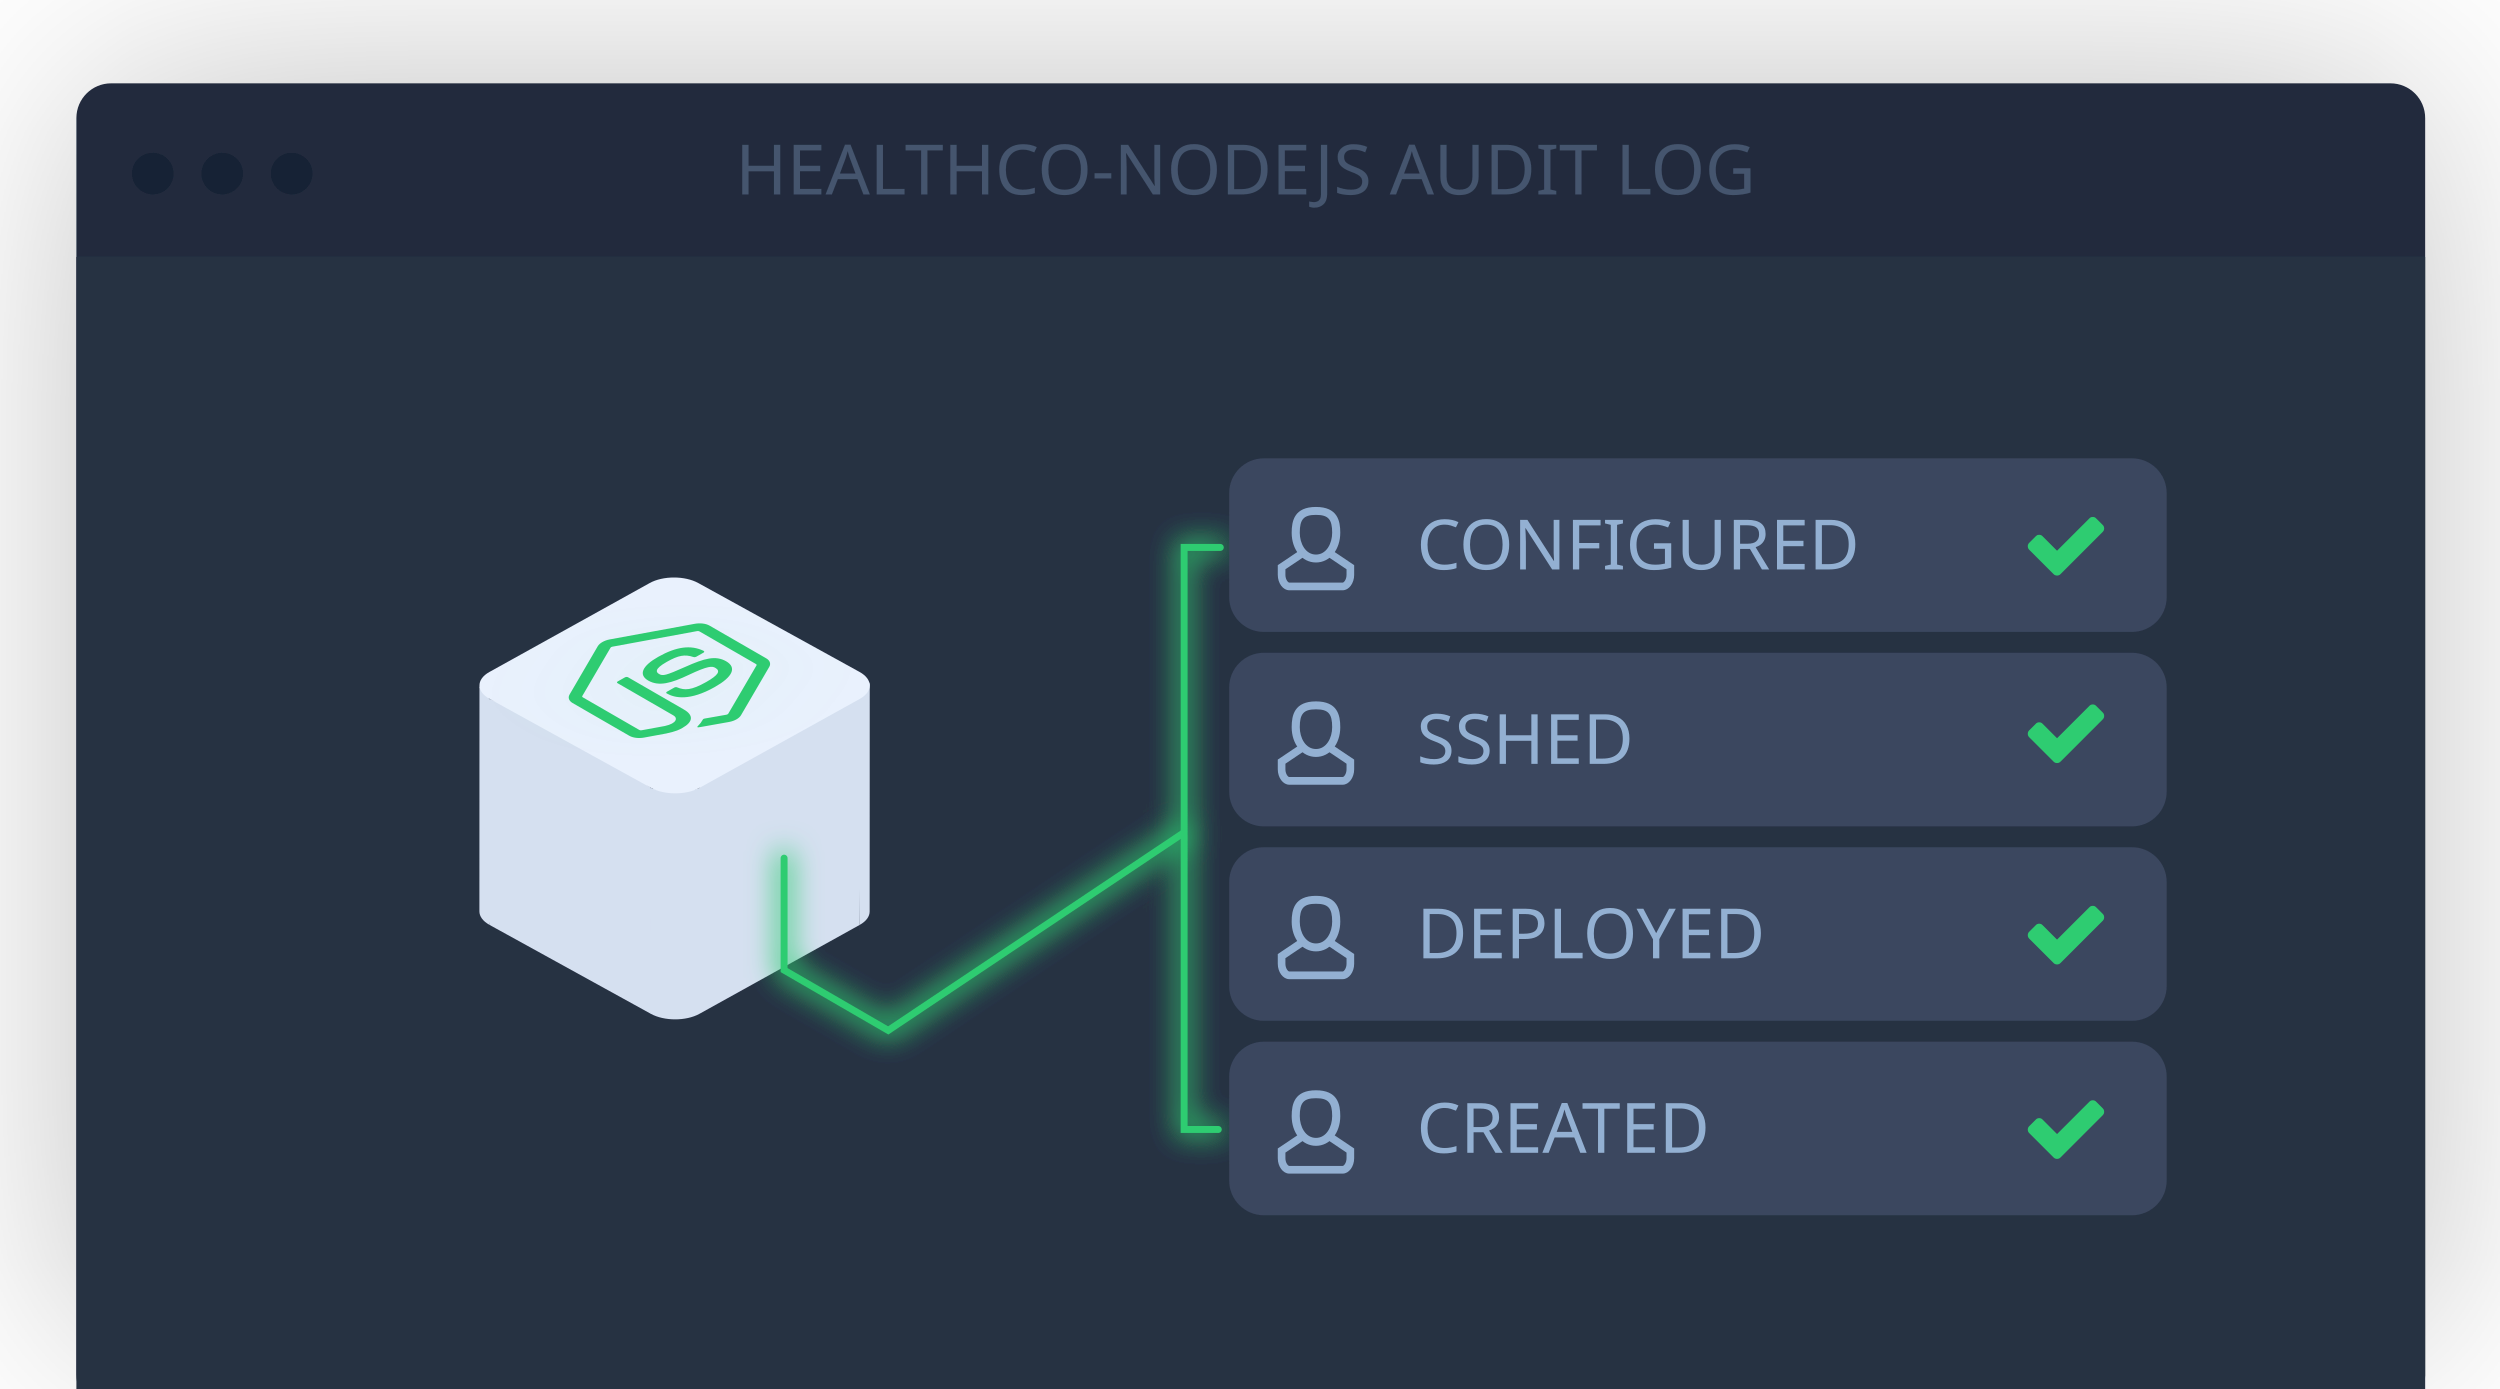
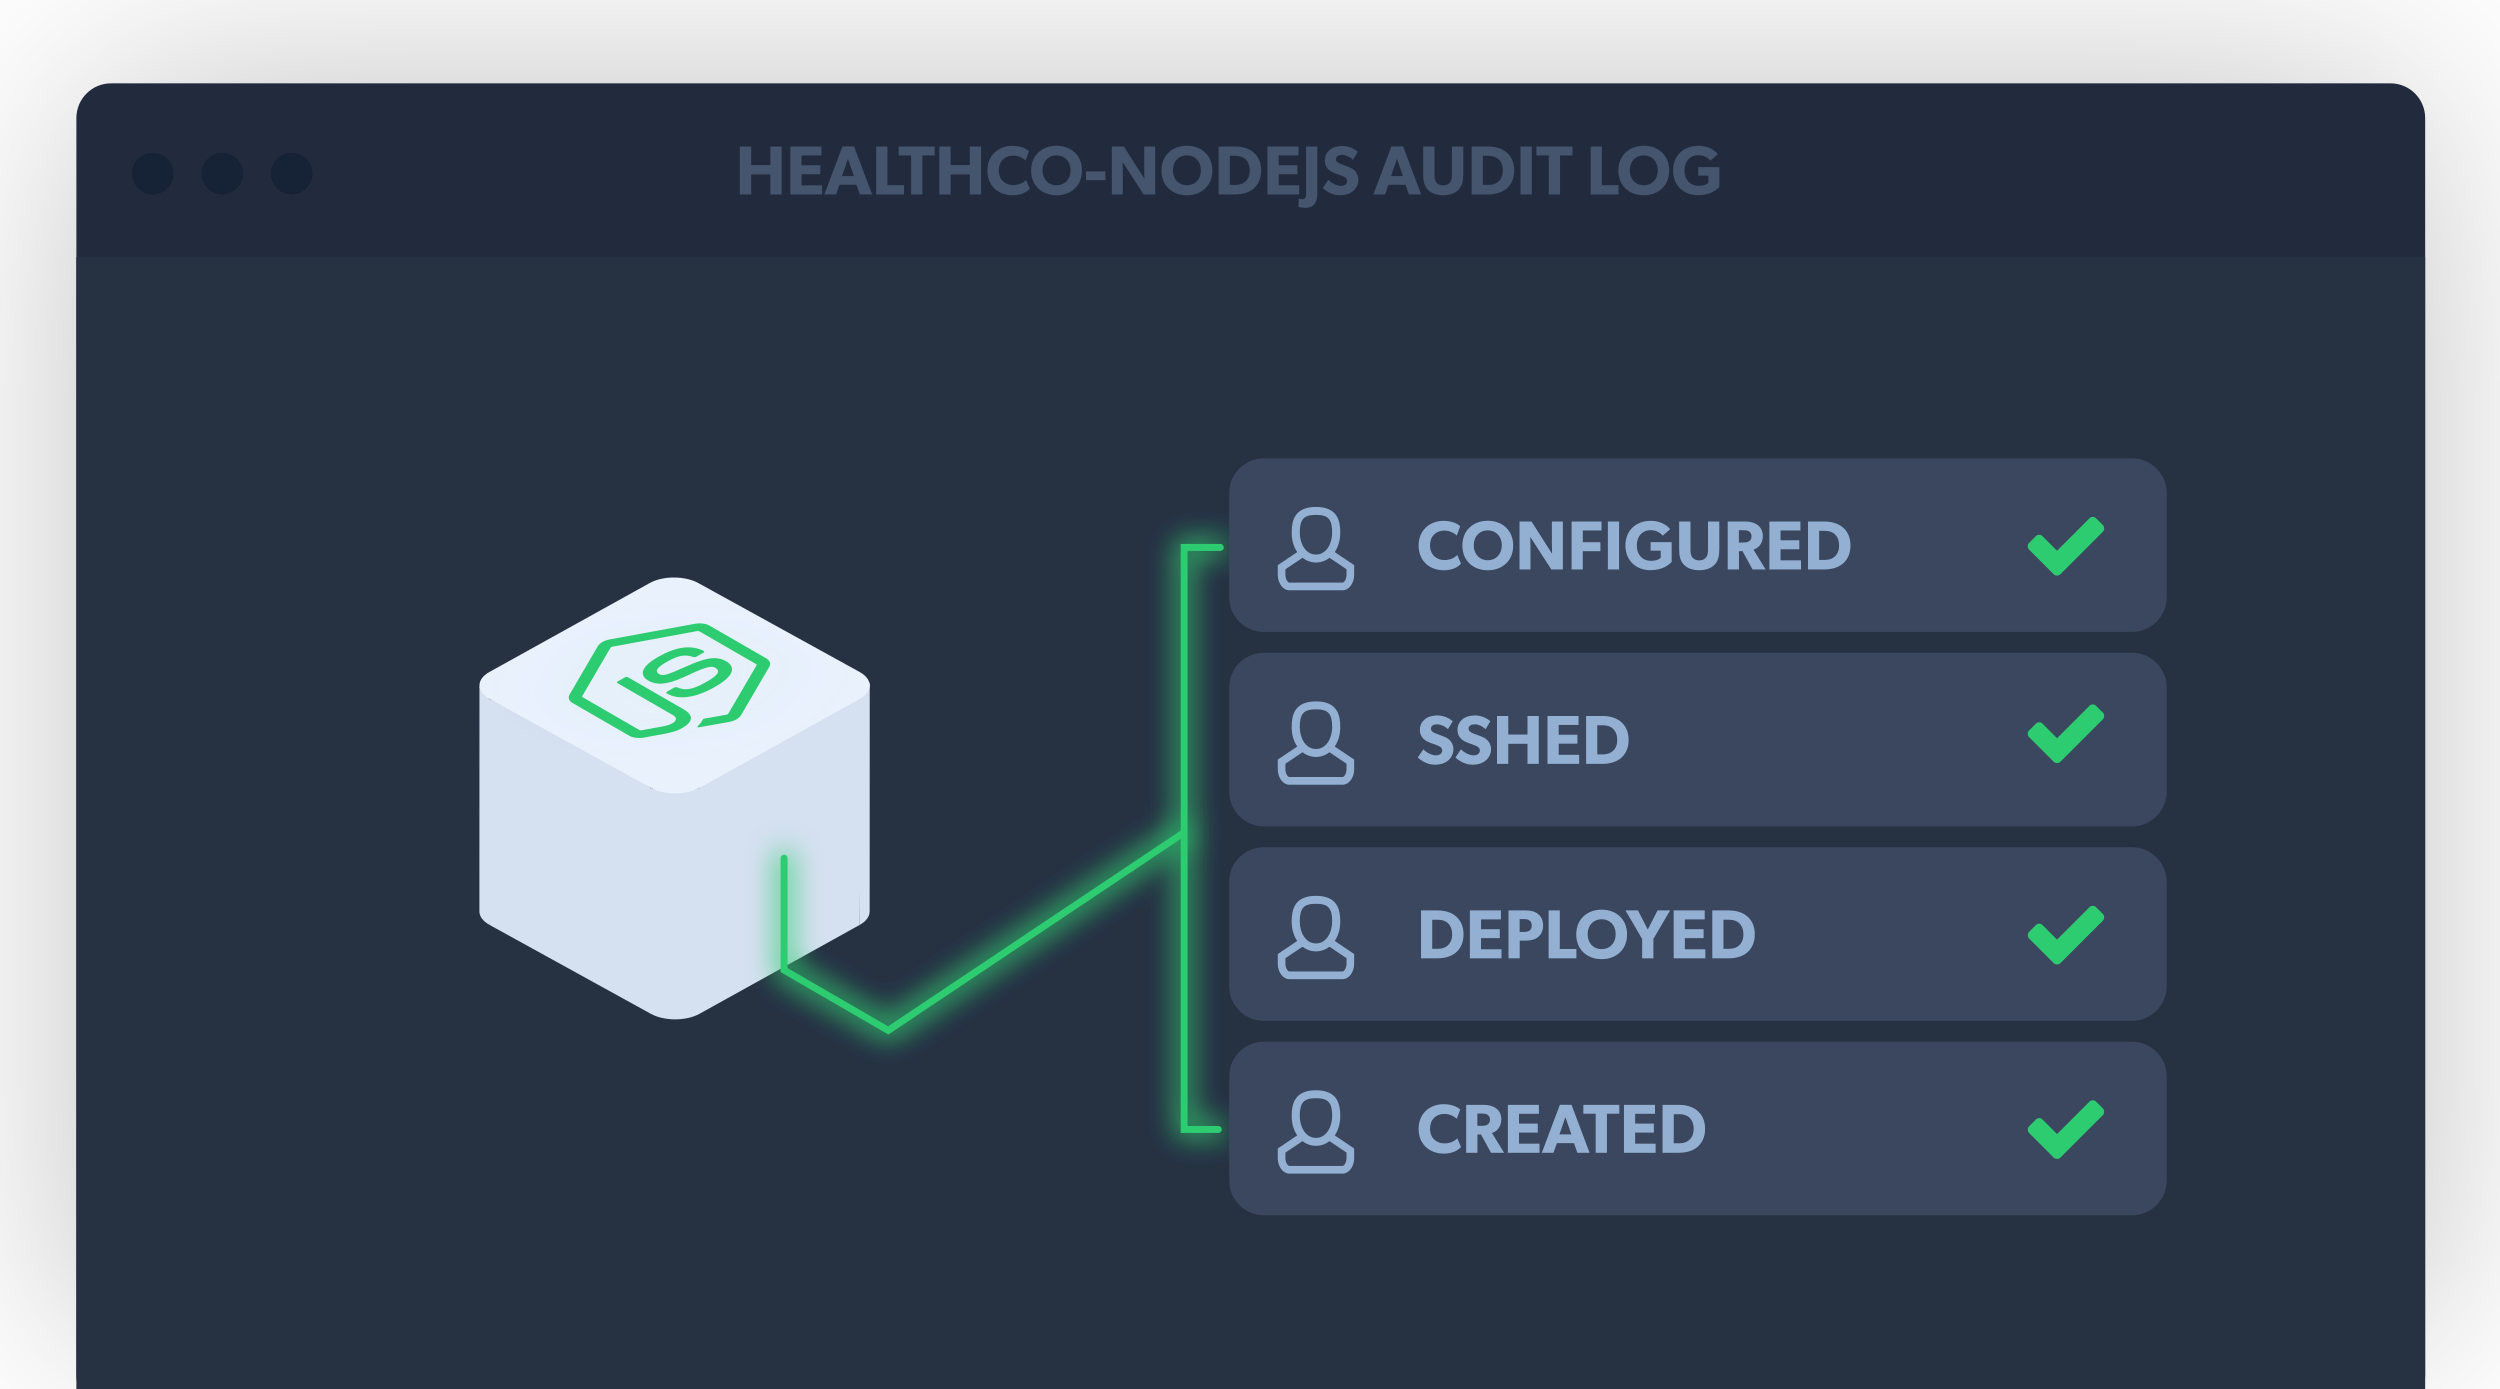
<svg xmlns="http://www.w3.org/2000/svg" xmlns:xlink="http://www.w3.org/1999/xlink" width="360" height="200" viewBox="0 0 360 200">
  <defs>
    <filter id="audit-reports-a" width="135.4%" height="159.7%" x="-17.7%" y="-29.9%" filterUnits="objectBoundingBox">
      <feOffset in="SourceAlpha" result="shadowOffsetOuter1" />
      <feGaussianBlur in="shadowOffsetOuter1" result="shadowBlurOuter1" stdDeviation="20" />
      <feColorMatrix in="shadowBlurOuter1" result="shadowMatrixOuter1" values="0 0 0 0 0 0 0 0 0 0 0 0 0 0 0 0 0 0 0.271 0" />
      <feMerge>
        <feMergeNode in="shadowMatrixOuter1" />
        <feMergeNode in="SourceGraphic" />
      </feMerge>
    </filter>
    <path id="audit-reports-c" d="M14.546,25.433 L11.853,22.232 C11.452,21.768 11.648,21.802 11.781,21.834 C12.317,21.961 12.426,21.982 12.997,21.99 C13.057,21.992 13.136,22.051 13.199,22.125 L15.267,24.588 C15.343,24.675 15.447,24.737 15.517,24.735 L23.581,24.779 C23.656,24.78 23.704,24.72 23.704,24.631 L23.704,15.208 C23.704,15.116 23.656,15.002 23.579,14.909 L15.519,5.447 C15.444,5.359 15.345,5.301 15.27,5.301 L7.212,5.258 C7.133,5.257 7.085,5.317 7.085,5.406 L7.085,14.829 C7.085,14.919 7.133,15.033 7.211,15.122 L9.421,17.717 C10.619,19.031 11.353,18.749 11.353,18.031 L11.353,8.727 C11.353,8.595 11.458,8.554 11.588,8.631 L12.611,9.234 C12.738,9.309 12.844,9.475 12.844,9.606 L12.844,18.91 C12.844,20.529 11.973,20.945 10.456,20.051 C9.99,19.776 9.623,19.559 8.599,18.443 L6.484,15.964 C5.962,15.35 5.639,14.588 5.639,13.975 L5.639,4.553 C5.639,3.94 5.962,3.561 6.484,3.564 L14.549,3.602 C15.059,3.611 15.737,4.01 16.243,4.601 L24.307,14.075 C24.829,14.689 25.154,15.451 25.154,16.063 L25.154,25.486 C25.154,26.098 24.829,26.475 24.307,26.475 L16.243,26.433 C15.985,26.432 15.693,26.337 15.394,26.161 C15.098,25.987 14.804,25.736 14.546,25.433 Z M13.614,15.605 C13.614,15.474 13.717,15.43 13.846,15.507 L14.889,16.122 C15.005,16.19 15.103,16.332 15.12,16.458 C15.277,17.625 15.746,18.444 17.881,19.704 C19.579,20.705 20.302,20.742 20.302,19.83 C20.302,19.304 20.098,18.794 17.458,16.974 C15.252,15.452 13.886,14.153 13.886,12.366 C13.886,10.719 15.258,10.545 17.557,11.901 C20.141,13.425 21.418,15.086 21.581,17.131 C21.587,17.201 21.563,17.251 21.519,17.275 C21.474,17.297 21.413,17.289 21.348,17.25 L20.301,16.633 C20.192,16.569 20.097,16.435 20.075,16.315 C19.823,15.036 19.213,14.314 17.556,13.337 C15.701,12.243 15.486,12.77 15.486,13.26 C15.486,13.855 15.741,14.178 18.244,15.99 C20.722,17.783 21.9,18.947 21.9,20.71 C21.9,22.489 20.436,22.645 17.881,21.138 C14.353,19.057 13.614,16.98 13.614,15.605 Z" />
    <filter id="audit-reports-b" width="284.5%" height="257.1%" x="-92.2%" y="-78.6%" filterUnits="objectBoundingBox">
      <feOffset in="SourceAlpha" result="shadowOffsetOuter1" />
      <feGaussianBlur in="shadowOffsetOuter1" result="shadowBlurOuter1" stdDeviation="6" />
      <feColorMatrix in="shadowBlurOuter1" values="0 0 0 0 0.18 0 0 0 0 0.8 0 0 0 0 0.443 0 0 0 0.063 0" />
    </filter>
    <polyline id="audit-reports-e" points="164.722 66.83 159.514 66.83 159.514 150.645 164.431 150.645" />
    <filter id="audit-reports-d" width="349.6%" height="115.5%" x="-124.8%" y="-7.8%" filterUnits="objectBoundingBox">
      <feMorphology in="SourceAlpha" operator="dilate" radius=".5" result="shadowSpreadOuter1" />
      <feOffset in="shadowSpreadOuter1" result="shadowOffsetOuter1" />
      <feMorphology in="SourceAlpha" radius="1" result="shadowInner" />
      <feOffset in="shadowInner" result="shadowInner" />
      <feComposite in="shadowOffsetOuter1" in2="shadowInner" operator="out" result="shadowOffsetOuter1" />
      <feGaussianBlur in="shadowOffsetOuter1" result="shadowBlurOuter1" stdDeviation="2" />
      <feColorMatrix in="shadowBlurOuter1" values="0 0 0 0 0.18 0 0 0 0 0.8 0 0 0 0 0.443 0 0 0 1 0" />
    </filter>
    <polyline id="audit-reports-g" points="159.268 108.039 116.904 136.38 101.909 127.693 101.909 111.576" />
    <filter id="audit-reports-f" width="122.7%" height="145.9%" x="-11.3%" y="-22.9%" filterUnits="objectBoundingBox">
      <feMorphology in="SourceAlpha" operator="dilate" radius=".5" result="shadowSpreadOuter1" />
      <feOffset in="shadowSpreadOuter1" result="shadowOffsetOuter1" />
      <feMorphology in="SourceAlpha" radius="1" result="shadowInner" />
      <feOffset in="shadowInner" result="shadowInner" />
      <feComposite in="shadowOffsetOuter1" in2="shadowInner" operator="out" result="shadowOffsetOuter1" />
      <feGaussianBlur in="shadowOffsetOuter1" result="shadowBlurOuter1" stdDeviation="2" />
      <feColorMatrix in="shadowBlurOuter1" values="0 0 0 0 0.18 0 0 0 0 0.8 0 0 0 0 0.443 0 0 0 1 0" />
    </filter>
  </defs>
  <g fill="none" fill-rule="evenodd" filter="url(#audit-reports-a)" transform="translate(11 12)">
    <rect width="338.225" height="191" fill="#222C3E" rx="5" />
    <circle cx="11" cy="13" r="3" fill="#172234" />
    <circle cx="21" cy="13" r="3" fill="#172234" />
    <circle cx="31" cy="13" r="3" fill="#172234" />
    <rect width="338.225" height="176" y="25" fill="#273143" />
-     <text fill="#45546E" font-family="Gibson-SemiBold, Gibson" font-size="10" font-weight="500">
-       <tspan x="94.915" y="16">HEALTHCO-NODEJS AUDIT LOG</tspan>
-     </text>
+     <path fill="#45546E" d="M7.555,2.1 L7.555,9 L5.935,9 L5.935,6.11 L3.165,6.11 L3.165,9 L1.545,9 L1.545,2.1 L3.165,2.1 L3.165,4.77 L5.935,4.77 L5.935,2.1 L7.555,2.1 Z M13.375,7.69 L13.375,9 L8.815,9 L8.815,2.1 L13.285,2.1 L13.285,3.39 L10.425,3.39 L10.425,4.8 L13.125,4.8 L13.125,6.09 L10.425,6.09 L10.425,7.69 L13.375,7.69 Z M17.985,2.09 L20.585,9 L18.825,9 L18.335,7.61 L15.875,7.61 L15.385,9 L13.705,9 L16.305,2.09 L17.985,2.09 Z M16.245,6.35 L17.965,6.35 L17.105,3.87 L16.245,6.35 Z M25.175,7.66 L25.175,9 L21.175,9 L21.175,2.1 L22.785,2.1 L22.785,7.66 L25.175,7.66 Z M29.595,2.1 L29.595,3.38 L27.815,3.38 L27.815,9 L26.195,9 L26.195,3.38 L24.415,3.38 L24.415,2.1 L29.595,2.1 Z M36.275,2.1 L36.275,9 L34.655,9 L34.655,6.11 L31.885,6.11 L31.885,9 L30.265,9 L30.265,2.1 L31.885,2.1 L31.885,4.77 L34.655,4.77 L34.655,2.1 L36.275,2.1 Z M42.755,6.92 L43.295,8.18 C42.945,8.54 42.215,9.12 40.805,9.12 C38.775,9.12 37.185,7.78 37.185,5.56 C37.185,3.33 38.795,2 40.805,2 C42.225,2 42.995,2.59 43.175,2.78 L42.675,4.12 C42.545,3.95 41.805,3.4 40.895,3.4 C39.725,3.4 38.825,4.18 38.825,5.53 C38.825,6.88 39.765,7.65 40.895,7.65 C41.755,7.65 42.375,7.31 42.755,6.92 Z M50.805,5.56 C50.805,7.79 49.195,9.12 47.145,9.12 C45.095,9.12 43.485,7.79 43.485,5.56 C43.485,3.33 45.095,1.99 47.145,1.99 C49.195,1.99 50.805,3.33 50.805,5.56 Z M49.165,5.52 C49.165,4.21 48.295,3.37 47.145,3.37 C45.995,3.37 45.125,4.2 45.125,5.52 C45.125,6.84 45.995,7.68 47.145,7.68 C48.295,7.68 49.165,6.84 49.165,5.52 Z M54.175,5.69 L54.175,6.94 L51.385,6.94 L51.385,5.69 L54.175,5.69 Z M61.345,2.1 L61.345,9 L59.685,9 L56.655,4.32 C56.655,4.32 56.685,5.15 56.685,5.88 L56.685,9 L55.105,9 L55.105,2.1 L56.835,2.1 L59.795,6.74 C59.795,6.74 59.765,5.96 59.765,5.23 L59.765,2.1 L61.345,2.1 Z M69.575,5.56 C69.575,7.79 67.965,9.12 65.915,9.12 C63.865,9.12 62.255,7.79 62.255,5.56 C62.255,3.33 63.865,1.99 65.915,1.99 C67.965,1.99 69.575,3.33 69.575,5.56 Z M67.935,5.52 C67.935,4.21 67.065,3.37 65.915,3.37 C64.765,3.37 63.895,4.2 63.895,5.52 C63.895,6.84 64.765,7.68 65.915,7.68 C67.065,7.68 67.935,6.84 67.935,5.52 Z M76.605,5.55 C76.605,6.89 76.065,7.69 75.485,8.18 C74.915,8.66 74.025,9 72.825,9 L70.485,9 L70.485,2.1 L72.825,2.1 C74.025,2.1 74.915,2.44 75.485,2.93 C76.065,3.41 76.605,4.21 76.605,5.55 Z M74.965,5.55 C74.965,4.7 74.645,4.21 74.355,3.93 C74.065,3.66 73.585,3.44 72.915,3.44 L72.095,3.44 L72.095,7.63 L72.915,7.63 C73.585,7.63 74.065,7.41 74.355,7.13 C74.645,6.86 74.965,6.4 74.965,5.55 Z M82.075,7.69 L82.075,9 L77.515,9 L77.515,2.1 L81.985,2.1 L81.985,3.39 L79.125,3.39 L79.125,4.8 L81.825,4.8 L81.825,6.09 L79.125,6.09 L79.125,7.69 L82.075,7.69 Z M84.685,2.1 L84.685,8.86 C84.685,9.59 84.535,10.1 84.255,10.42 C83.995,10.72 83.565,10.93 83.005,10.93 C82.525,10.93 82.065,10.83 81.975,10.78 L82.035,9.59 C82.165,9.64 82.355,9.68 82.575,9.68 C82.965,9.68 83.075,9.38 83.075,8.88 L83.075,2.1 L84.685,2.1 Z M90.605,6.9 C90.605,7.56 90.295,8.16 89.795,8.55 C89.305,8.94 88.665,9.12 87.925,9.12 C86.925,9.12 86.035,8.6 85.475,8.08 L86.275,6.9 C86.775,7.42 87.545,7.77 88.075,7.77 C88.595,7.77 88.995,7.52 88.995,7.06 C88.995,6.59 88.485,6.41 88.185,6.3 C87.885,6.19 87.365,6.01 87.135,5.91 C86.965,5.83 86.615,5.7 86.315,5.41 C86.015,5.13 85.775,4.73 85.775,4.08 C85.775,3.42 86.095,2.9 86.495,2.57 C86.885,2.24 87.515,2.02 88.315,2.02 C89.115,2.02 90.035,2.4 90.505,2.87 L89.815,4 C89.415,3.6 88.795,3.3 88.275,3.3 C87.755,3.3 87.375,3.5 87.375,3.92 C87.375,4.34 87.765,4.5 88.075,4.62 C88.375,4.74 88.885,4.92 89.105,5.01 C89.295,5.08 89.755,5.26 90.065,5.57 C90.355,5.86 90.605,6.28 90.605,6.9 Z M97.045,2.09 L99.645,9 L97.885,9 L97.395,7.61 L94.935,7.61 L94.445,9 L92.765,9 L95.365,2.09 L97.045,2.09 Z M95.305,6.35 L97.025,6.35 L96.165,3.87 L95.305,6.35 Z M105.715,2.1 L105.715,6.12 C105.715,7.09 105.545,7.76 105.055,8.29 C104.575,8.81 103.825,9.11 102.825,9.11 C101.815,9.11 101.075,8.81 100.585,8.29 C100.105,7.76 99.935,7.09 99.935,6.12 L99.935,2.1 L101.565,2.1 L101.565,6.12 C101.565,6.61 101.605,6.99 101.835,7.27 C102.055,7.53 102.375,7.7 102.825,7.7 C103.275,7.7 103.595,7.53 103.815,7.27 C104.045,6.99 104.085,6.61 104.085,6.12 L104.085,2.1 L105.715,2.1 Z M113.045,5.55 C113.045,6.89 112.505,7.69 111.925,8.18 C111.355,8.66 110.465,9 109.265,9 L106.925,9 L106.925,2.1 L109.265,2.1 C110.465,2.1 111.355,2.44 111.925,2.93 C112.505,3.41 113.045,4.21 113.045,5.55 Z M111.405,5.55 C111.405,4.7 111.085,4.21 110.795,3.93 C110.505,3.66 110.025,3.44 109.355,3.44 L108.535,3.44 L108.535,7.63 L109.355,7.63 C110.025,7.63 110.505,7.41 110.795,7.13 C111.085,6.86 111.405,6.4 111.405,5.55 Z M115.575,2.1 L115.575,9 L113.955,9 L113.955,2.1 L115.575,2.1 Z M121.425,2.1 L121.425,3.38 L119.645,3.38 L119.645,9 L118.025,9 L118.025,3.38 L116.245,3.38 L116.245,2.1 L121.425,2.1 Z M128.065,7.66 L128.065,9 L124.065,9 L124.065,2.1 L125.675,2.1 L125.675,7.66 L128.065,7.66 Z M135.365,5.56 C135.365,7.79 133.755,9.12 131.705,9.12 C129.655,9.12 128.045,7.79 128.045,5.56 C128.045,3.33 129.655,1.99 131.705,1.99 C133.755,1.99 135.365,3.33 135.365,5.56 Z M133.725,5.52 C133.725,4.21 132.855,3.37 131.705,3.37 C130.555,3.37 129.685,4.2 129.685,5.52 C129.685,6.84 130.555,7.68 131.705,7.68 C132.855,7.68 133.725,6.84 133.725,5.52 Z M142.585,5.07 L142.585,7.93 C142.235,8.24 141.415,9.11 139.515,9.11 C137.605,9.11 135.925,7.85 135.925,5.55 C135.925,3.25 137.605,2 139.535,2 C141.365,2 142.155,2.96 142.375,3.2 L141.305,4.13 C141.015,3.81 140.475,3.34 139.535,3.34 C138.425,3.34 137.565,4.15 137.565,5.55 C137.565,6.95 138.445,7.76 139.565,7.76 C140.685,7.76 141.005,7.32 141.005,7.32 L141.005,6.3 L139.555,6.3 L139.555,5.07 L142.585,5.07 Z" transform="translate(94 7)" />
    <g transform="translate(58 71)">
      <path fill="#D5E0F0" d="M56.23 48.263C56.228 48.96 55.751 49.656 54.797 50.185 54.797 50.185 54.207 19.72 54.209 18.998 54.211 18.435 54.809 17.066 54.809 17.066 55.164 16.869 55.235 16.379 55.458 16.145 55.834 15.749 56.241 15.58 56.243 15.142L56.23 48.263zM2.013 19.542C2.011 20.23 1.489 50.184 1.489 50.184.516 49.647.031 48.94.033 48.233L.044 15.687C.043 16.17.624 16.327 1.078 16.756 1.288 16.955 1.192 17.468 1.5 17.638 1.5 17.638 2.015 18.945 2.013 19.542zM32.746 32.38C32.745 32.751 35.079 44.934 34.777 53.832 34.607 58.877 31.723 62.989 31.723 62.989 29.803 64.056 26.651 64.056 24.719 62.989 24.719 62.989 21.773 58.067 21.627 52.165 21.413 43.485 23.972 32.692 23.973 32.38 23.975 31.62 24.73 30.444 24.73 30.444 25.666 30.96 27.13 30.428 28.359 30.444 29.669 30.461 30.744 30.993 31.735 30.444 31.735 30.444 32.748 31.677 32.746 32.38z" />
      <path fill="#D5E0F0" d="M43.266 22.185C46.773 20.238 54.809 17.066 54.809 17.066 54.809 17.066 54.812 35.584 54.809 44.889 54.805 54.195 54.797 50.185 54.797 50.185L31.723 62.989 31.735 29.87C31.735 29.87 39.082 24.506 43.266 22.185zM15.163 23.891C18.534 25.75 24.73 30.444 24.73 30.444L24.719 62.989 1.488 50.184C1.488 50.184.536 44.733.537 42.008.538 39.283 1.5 17.638 1.5 17.638 1.5 17.638 10.79 21.481 15.163 23.891z" />
      <path fill="#E9F1FD" d="M54.786,13.765 C56.718,14.831 56.729,16.575 54.809,17.64 L31.735,30.444 C29.814,31.51 26.663,31.51 24.73,30.444 L1.5,17.638 C-0.433,16.573 -0.442,14.829 1.478,13.763 L24.552,0.96 C26.472,-0.106 29.624,-0.106 31.557,0.96 L54.786,13.765 Z" />
      <g transform="rotate(-60 21.396 4.627)">
        <use fill="black" filter="url(#audit-reports-b)" xlink:href="#audit-reports-c" />
        <use fill="#2ECC71" xlink:href="#audit-reports-c" />
      </g>
    </g>
    <g stroke-linecap="round">
      <use stroke="black" filter="url(#audit-reports-d)" xlink:href="#audit-reports-e" />
      <use stroke="#2ECC71" xlink:href="#audit-reports-e" />
    </g>
    <g stroke-linecap="round">
      <use stroke="black" filter="url(#audit-reports-f)" xlink:href="#audit-reports-g" />
      <use stroke="#2ECC71" xlink:href="#audit-reports-g" />
    </g>
    <g transform="translate(166 54)">
      <rect width="135" height="25" fill="#3A475E" rx="5" />
      <g fill="#93B0D2" fill-rule="nonzero" transform="translate(7 7)">
        <path d="M5.5,8 C3.505,8 2,6.158 2,3.714 C2,1.985 2.398,0 5.5,0 C8.602,0 9,1.985 9,3.714 C9,6.158 7.495,8 5.5,8 Z M5.5,1.143 C3.734,1.143 3.167,1.767 3.167,3.714 C3.167,5.238 3.985,6.857 5.5,6.857 C7.016,6.857 7.833,5.238 7.833,3.714 C7.833,1.767 7.266,1.143 5.5,1.143 Z" />
        <path d="M9.35,12 L1.65,12 C0.756,12 0,10.985 0,9.784 L0,8.38 L3.545,6 L4.155,6.922 L1.1,8.973 L1.1,9.784 C1.1,10.462 1.487,10.892 1.65,10.892 L9.35,10.892 C9.513,10.892 9.9,10.462 9.9,9.784 L9.9,8.973 L6.845,6.922 L7.455,6 L11,8.38 L11,9.784 C11,10.985 10.244,12 9.35,12 Z" />
      </g>
-       <text fill="#93B0D2" font-family="Gibson-SemiBold, Gibson" font-size="10" font-weight="500">
-         <tspan x="27" y="16">CONFIGURED</tspan>
-       </text>
+       <path fill="#93B0D2" d="M5.85,6.92 L6.39,8.18 C6.04,8.54 5.31,9.12 3.9,9.12 C1.87,9.12 0.28,7.78 0.28,5.56 C0.28,3.33 1.89,2 3.9,2 C5.32,2 6.09,2.59 6.27,2.78 L5.77,4.12 C5.64,3.95 4.9,3.4 3.99,3.4 C2.82,3.4 1.92,4.18 1.92,5.53 C1.92,6.88 2.86,7.65 3.99,7.65 C4.85,7.65 5.47,7.31 5.85,6.92 Z M13.9,5.56 C13.9,7.79 12.29,9.12 10.24,9.12 C8.19,9.12 6.58,7.79 6.58,5.56 C6.58,3.33 8.19,1.99 10.24,1.99 C12.29,1.99 13.9,3.33 13.9,5.56 Z M12.26,5.52 C12.26,4.21 11.39,3.37 10.24,3.37 C9.09,3.37 8.22,4.2 8.22,5.52 C8.22,6.84 9.09,7.68 10.24,7.68 C11.39,7.68 12.26,6.84 12.26,5.52 Z M21.05,2.1 L21.05,9 L19.39,9 L16.36,4.32 C16.36,4.32 16.39,5.15 16.39,5.88 L16.39,9 L14.81,9 L14.81,2.1 L16.54,2.1 L19.5,6.74 C19.5,6.74 19.47,5.96 19.47,5.23 L19.47,2.1 L21.05,2.1 Z M26.62,2.1 L26.62,3.39 L23.92,3.39 L23.92,5.08 L26.46,5.08 L26.46,6.37 L23.92,6.37 L23.92,9 L22.31,9 L22.31,2.1 L26.62,2.1 Z M29.15,2.1 L29.15,9 L27.53,9 L27.53,2.1 L29.15,2.1 Z M36.72,5.07 L36.72,7.93 C36.37,8.24 35.55,9.11 33.65,9.11 C31.74,9.11 30.06,7.85 30.06,5.55 C30.06,3.25 31.74,2 33.67,2 C35.5,2 36.29,2.96 36.51,3.2 L35.44,4.13 C35.15,3.81 34.61,3.34 33.67,3.34 C32.56,3.34 31.7,4.15 31.7,5.55 C31.7,6.95 32.58,7.76 33.7,7.76 C34.82,7.76 35.14,7.32 35.14,7.32 L35.14,6.3 L33.69,6.3 L33.69,5.07 L36.72,5.07 Z M43.58,2.1 L43.58,6.12 C43.58,7.09 43.41,7.76 42.92,8.29 C42.44,8.81 41.69,9.11 40.69,9.11 C39.68,9.11 38.94,8.81 38.45,8.29 C37.97,7.76 37.8,7.09 37.8,6.12 L37.8,2.1 L39.43,2.1 L39.43,6.12 C39.43,6.61 39.47,6.99 39.7,7.27 C39.92,7.53 40.24,7.7 40.69,7.7 C41.14,7.7 41.46,7.53 41.68,7.27 C41.91,6.99 41.95,6.61 41.95,6.12 L41.95,2.1 L43.58,2.1 Z M48.5,6.15 L50.25,9 L48.37,9 L46.92,6.36 L46.41,6.36 L46.41,9 L44.79,9 L44.79,2.1 L47.27,2.1 C48.04,2.1 48.64,2.26 49.09,2.59 C49.55,2.93 49.85,3.48 49.85,4.17 C49.85,5.48 49.01,5.99 48.5,6.15 Z M48.22,4.23 C48.22,3.88 48.08,3.68 47.87,3.53 C47.67,3.38 47.41,3.35 47.04,3.35 L46.4,3.35 L46.4,5.12 L47.04,5.12 C47.41,5.12 47.67,5.08 47.87,4.93 C48.08,4.78 48.22,4.59 48.22,4.23 Z M55.35,7.69 L55.35,9 L50.79,9 L50.79,2.1 L55.26,2.1 L55.26,3.39 L52.4,3.39 L52.4,4.8 L55.1,4.8 L55.1,6.09 L52.4,6.09 L52.4,7.69 L55.35,7.69 Z M62.47,5.55 C62.47,6.89 61.93,7.69 61.35,8.18 C60.78,8.66 59.89,9 58.69,9 L56.35,9 L56.35,2.1 L58.69,2.1 C59.89,2.1 60.78,2.44 61.35,2.93 C61.93,3.41 62.47,4.21 62.47,5.55 Z M60.83,5.55 C60.83,4.7 60.51,4.21 60.22,3.93 C59.93,3.66 59.45,3.44 58.78,3.44 L57.96,3.44 L57.96,7.63 L58.78,7.63 C59.45,7.63 59.93,7.41 60.22,7.13 C60.51,6.86 60.83,6.4 60.83,5.55 Z" transform="translate(27 7)" />
    </g>
    <g transform="translate(166 82)">
      <rect width="135" height="25" fill="#3A475E" rx="5" />
      <g fill="#93B0D2" fill-rule="nonzero" transform="translate(7 7)">
        <path d="M5.5,8 C3.505,8 2,6.158 2,3.714 C2,1.985 2.398,0 5.5,0 C8.602,0 9,1.985 9,3.714 C9,6.158 7.495,8 5.5,8 Z M5.5,1.143 C3.734,1.143 3.167,1.767 3.167,3.714 C3.167,5.238 3.985,6.857 5.5,6.857 C7.016,6.857 7.833,5.238 7.833,3.714 C7.833,1.767 7.266,1.143 5.5,1.143 Z" />
        <path d="M9.35,12 L1.65,12 C0.756,12 0,10.985 0,9.784 L0,8.38 L3.545,6 L4.155,6.922 L1.1,8.973 L1.1,9.784 C1.1,10.462 1.487,10.892 1.65,10.892 L9.35,10.892 C9.513,10.892 9.9,10.462 9.9,9.784 L9.9,8.973 L6.845,6.922 L7.455,6 L11,8.38 L11,9.784 C11,10.985 10.244,12 9.35,12 Z" />
      </g>
-       <text fill="#93B0D2" font-family="Gibson-SemiBold, Gibson" font-size="10" font-weight="500">
-         <tspan x="27" y="16">SSHED</tspan>
-       </text>
+       <path fill="#93B0D2" d="M5.29,6.9 C5.29,7.56 4.98,8.16 4.48,8.55 C3.99,8.94 3.35,9.12 2.61,9.12 C1.61,9.12 0.72,8.6 0.16,8.08 L0.96,6.9 C1.46,7.42 2.23,7.77 2.76,7.77 C3.28,7.77 3.68,7.52 3.68,7.06 C3.68,6.59 3.17,6.41 2.87,6.3 C2.57,6.19 2.05,6.01 1.82,5.91 C1.65,5.83 1.3,5.7 1,5.41 C0.7,5.13 0.46,4.73 0.46,4.08 C0.46,3.42 0.78,2.9 1.18,2.57 C1.57,2.24 2.2,2.02 3,2.02 C3.8,2.02 4.72,2.4 5.19,2.87 L4.5,4 C4.1,3.6 3.48,3.3 2.96,3.3 C2.44,3.3 2.06,3.5 2.06,3.92 C2.06,4.34 2.45,4.5 2.76,4.62 C3.06,4.74 3.57,4.92 3.79,5.01 C3.98,5.08 4.44,5.26 4.75,5.57 C5.04,5.86 5.29,6.28 5.29,6.9 Z M10.71,6.9 C10.71,7.56 10.4,8.16 9.9,8.55 C9.41,8.94 8.77,9.12 8.03,9.12 C7.03,9.12 6.14,8.6 5.58,8.08 L6.38,6.9 C6.88,7.42 7.65,7.77 8.18,7.77 C8.7,7.77 9.1,7.52 9.1,7.06 C9.1,6.59 8.59,6.41 8.29,6.3 C7.99,6.19 7.47,6.01 7.24,5.91 C7.07,5.83 6.72,5.7 6.42,5.41 C6.12,5.13 5.88,4.73 5.88,4.08 C5.88,3.42 6.2,2.9 6.6,2.57 C6.99,2.24 7.62,2.02 8.42,2.02 C9.22,2.02 10.14,2.4 10.61,2.87 L9.92,4 C9.52,3.6 8.9,3.3 8.38,3.3 C7.86,3.3 7.48,3.5 7.48,3.92 C7.48,4.34 7.87,4.5 8.18,4.62 C8.48,4.74 8.99,4.92 9.21,5.01 C9.4,5.08 9.86,5.26 10.17,5.57 C10.46,5.86 10.71,6.28 10.71,6.9 Z M17.58,2.1 L17.58,9 L15.96,9 L15.96,6.11 L13.19,6.11 L13.19,9 L11.57,9 L11.57,2.1 L13.19,2.1 L13.19,4.77 L15.96,4.77 L15.96,2.1 L17.58,2.1 Z M23.4,7.69 L23.4,9 L18.84,9 L18.84,2.1 L23.31,2.1 L23.31,3.39 L20.45,3.39 L20.45,4.8 L23.15,4.8 L23.15,6.09 L20.45,6.09 L20.45,7.69 L23.4,7.69 Z M30.52,5.55 C30.52,6.89 29.98,7.69 29.4,8.18 C28.83,8.66 27.94,9 26.74,9 L24.4,9 L24.4,2.1 L26.74,2.1 C27.94,2.1 28.83,2.44 29.4,2.93 C29.98,3.41 30.52,4.21 30.52,5.55 Z M28.88,5.55 C28.88,4.7 28.56,4.21 28.27,3.93 C27.98,3.66 27.5,3.44 26.83,3.44 L26.01,3.44 L26.01,7.63 L26.83,7.63 C27.5,7.63 27.98,7.41 28.27,7.13 C28.56,6.86 28.88,6.4 28.88,5.55 Z" transform="translate(27 7)" />
    </g>
    <g transform="translate(166 110)">
      <rect width="135" height="25" fill="#3A475E" rx="5" />
      <g fill="#93B0D2" fill-rule="nonzero" transform="translate(7 7)">
        <path d="M5.5,8 C3.505,8 2,6.158 2,3.714 C2,1.985 2.398,0 5.5,0 C8.602,0 9,1.985 9,3.714 C9,6.158 7.495,8 5.5,8 Z M5.5,1.143 C3.734,1.143 3.167,1.767 3.167,3.714 C3.167,5.238 3.985,6.857 5.5,6.857 C7.016,6.857 7.833,5.238 7.833,3.714 C7.833,1.767 7.266,1.143 5.5,1.143 Z" />
        <path d="M9.35,12 L1.65,12 C0.756,12 0,10.985 0,9.784 L0,8.38 L3.545,6 L4.155,6.922 L1.1,8.973 L1.1,9.784 C1.1,10.462 1.487,10.892 1.65,10.892 L9.35,10.892 C9.513,10.892 9.9,10.462 9.9,9.784 L9.9,8.973 L6.845,6.922 L7.455,6 L11,8.38 L11,9.784 C11,10.985 10.244,12 9.35,12 Z" />
      </g>
-       <text fill="#93B0D2" font-family="Gibson-SemiBold, Gibson" font-size="10" font-weight="500">
-         <tspan x="27" y="16">DEPLOYED</tspan>
-       </text>
+       <path fill="#93B0D2" d="M6.75,5.55 C6.75,6.89 6.21,7.69 5.63,8.18 C5.06,8.66 4.17,9 2.97,9 L0.63,9 L0.63,2.1 L2.97,2.1 C4.17,2.1 5.06,2.44 5.63,2.93 C6.21,3.41 6.75,4.21 6.75,5.55 Z M5.11,5.55 C5.11,4.7 4.79,4.21 4.5,3.93 C4.21,3.66 3.73,3.44 3.06,3.44 L2.24,3.44 L2.24,7.63 L3.06,7.63 C3.73,7.63 4.21,7.41 4.5,7.13 C4.79,6.86 5.11,6.4 5.11,5.55 Z M12.22,7.69 L12.22,9 L7.66,9 L7.66,2.1 L12.13,2.1 L12.13,3.39 L9.27,3.39 L9.27,4.8 L11.97,4.8 L11.97,6.09 L9.27,6.09 L9.27,7.69 L12.22,7.69 Z M18.21,4.27 C18.21,5.01 17.95,5.54 17.49,5.93 C17.03,6.31 16.4,6.45 15.69,6.45 L14.84,6.45 L14.84,9 L13.22,9 L13.22,2.1 L15.69,2.1 C16.4,2.1 17.03,2.24 17.49,2.62 C17.95,3 18.21,3.53 18.21,4.27 Z M16.57,4.27 C16.57,3.92 16.43,3.68 16.24,3.54 C16.04,3.4 15.81,3.35 15.46,3.35 L14.83,3.35 L14.83,5.2 L15.46,5.2 C15.81,5.2 16.04,5.15 16.24,5.01 C16.43,4.87 16.57,4.62 16.57,4.27 Z M23,7.66 L23,9 L19,9 L19,2.1 L20.61,2.1 L20.61,7.66 L23,7.66 Z M30.3,5.56 C30.3,7.79 28.69,9.12 26.64,9.12 C24.59,9.12 22.98,7.79 22.98,5.56 C22.98,3.33 24.59,1.99 26.64,1.99 C28.69,1.99 30.3,3.33 30.3,5.56 Z M28.66,5.52 C28.66,4.21 27.79,3.37 26.64,3.37 C25.49,3.37 24.62,4.2 24.62,5.52 C24.62,6.84 25.49,7.68 26.64,7.68 C27.79,7.68 28.66,6.84 28.66,5.52 Z M34.69,2.1 L36.49,2.1 L34.09,6.21 L34.09,9 L32.47,9 L32.47,6.21 L30.07,2.1 L31.87,2.1 L33.28,4.85 L34.69,2.1 Z M41.57,7.69 L41.57,9 L37.01,9 L37.01,2.1 L41.48,2.1 L41.48,3.39 L38.62,3.39 L38.62,4.8 L41.32,4.8 L41.32,6.09 L38.62,6.09 L38.62,7.69 L41.57,7.69 Z M48.69,5.55 C48.69,6.89 48.15,7.69 47.57,8.18 C47,8.66 46.11,9 44.91,9 L42.57,9 L42.57,2.1 L44.91,2.1 C46.11,2.1 47,2.44 47.57,2.93 C48.15,3.41 48.69,4.21 48.69,5.55 Z M47.05,5.55 C47.05,4.7 46.73,4.21 46.44,3.93 C46.15,3.66 45.67,3.44 45,3.44 L44.18,3.44 L44.18,7.63 L45,7.63 C45.67,7.63 46.15,7.41 46.44,7.13 C46.73,6.86 47.05,6.4 47.05,5.55 Z" transform="translate(27 7)" />
    </g>
    <g transform="translate(166 138)">
      <rect width="135" height="25" fill="#3A475E" rx="5" />
      <g fill="#93B0D2" fill-rule="nonzero" transform="translate(7 7)">
        <path d="M5.5,8 C3.505,8 2,6.158 2,3.714 C2,1.985 2.398,0 5.5,0 C8.602,0 9,1.985 9,3.714 C9,6.158 7.495,8 5.5,8 Z M5.5,1.143 C3.734,1.143 3.167,1.767 3.167,3.714 C3.167,5.238 3.985,6.857 5.5,6.857 C7.016,6.857 7.833,5.238 7.833,3.714 C7.833,1.767 7.266,1.143 5.5,1.143 Z" />
        <path d="M9.35,12 L1.65,12 C0.756,12 0,10.985 0,9.784 L0,8.38 L3.545,6 L4.155,6.922 L1.1,8.973 L1.1,9.784 C1.1,10.462 1.487,10.892 1.65,10.892 L9.35,10.892 C9.513,10.892 9.9,10.462 9.9,9.784 L9.9,8.973 L6.845,6.922 L7.455,6 L11,8.38 L11,9.784 C11,10.985 10.244,12 9.35,12 Z" />
      </g>
-       <text fill="#93B0D2" font-family="Gibson-SemiBold, Gibson" font-size="10" font-weight="500">
-         <tspan x="27" y="16">CREATED</tspan>
-       </text>
+       <path fill="#93B0D2" d="M5.85,6.92 L6.39,8.18 C6.04,8.54 5.31,9.12 3.9,9.12 C1.87,9.12 0.28,7.78 0.28,5.56 C0.28,3.33 1.89,2 3.9,2 C5.32,2 6.09,2.59 6.27,2.78 L5.77,4.12 C5.64,3.95 4.9,3.4 3.99,3.4 C2.82,3.4 1.92,4.18 1.92,5.53 C1.92,6.88 2.86,7.65 3.99,7.65 C4.85,7.65 5.47,7.31 5.85,6.92 Z M10.84,6.15 L12.59,9 L10.71,9 L9.26,6.36 L8.75,6.36 L8.75,9 L7.13,9 L7.13,2.1 L9.61,2.1 C10.38,2.1 10.98,2.26 11.43,2.59 C11.89,2.93 12.19,3.48 12.19,4.17 C12.19,5.48 11.35,5.99 10.84,6.15 Z M10.56,4.23 C10.56,3.88 10.42,3.68 10.21,3.53 C10.01,3.38 9.75,3.35 9.38,3.35 L8.74,3.35 L8.74,5.12 L9.38,5.12 C9.75,5.12 10.01,5.08 10.21,4.93 C10.42,4.78 10.56,4.59 10.56,4.23 Z M17.69,7.69 L17.69,9 L13.13,9 L13.13,2.1 L17.6,2.1 L17.6,3.39 L14.74,3.39 L14.74,4.8 L17.44,4.8 L17.44,6.09 L14.74,6.09 L14.74,7.69 L17.69,7.69 Z M22.3,2.09 L24.9,9 L23.14,9 L22.65,7.61 L20.19,7.61 L19.7,9 L18.02,9 L20.62,2.09 L22.3,2.09 Z M20.56,6.35 L22.28,6.35 L21.42,3.87 L20.56,6.35 Z M29.18,2.1 L29.18,3.38 L27.4,3.38 L27.4,9 L25.78,9 L25.78,3.38 L24,3.38 L24,2.1 L29.18,2.1 Z M34.41,7.69 L34.41,9 L29.85,9 L29.85,2.1 L34.32,2.1 L34.32,3.39 L31.46,3.39 L31.46,4.8 L34.16,4.8 L34.16,6.09 L31.46,6.09 L31.46,7.69 L34.41,7.69 Z M41.53,5.55 C41.53,6.89 40.99,7.69 40.41,8.18 C39.84,8.66 38.95,9 37.75,9 L35.41,9 L35.41,2.1 L37.75,2.1 C38.95,2.1 39.84,2.44 40.41,2.93 C40.99,3.41 41.53,4.21 41.53,5.55 Z M39.89,5.55 C39.89,4.7 39.57,4.21 39.28,3.93 C38.99,3.66 38.51,3.44 37.84,3.44 L37.02,3.44 L37.02,7.63 L37.84,7.63 C38.51,7.63 38.99,7.41 39.28,7.13 C39.57,6.86 39.89,6.4 39.89,5.55 Z" transform="translate(27 7)" />
    </g>
    <path fill="#2ECC71" d="M281.191 67.151L284.731 70.69C284.858 70.817 285.023 70.881 285.214 70.881 285.406 70.881 285.571 70.817 285.698 70.69L291.809 64.579C291.936 64.439 292 64.287 292 64.095 292 63.904 291.936 63.739 291.809 63.612L290.842 62.644C290.714 62.504 290.549 62.44 290.358 62.44 290.167 62.44 290.001 62.504 289.874 62.644L285.214 67.304 283.126 65.216C282.999 65.076 282.834 65.012 282.643 65.012 282.452 65.012 282.286 65.076 282.159 65.216L281.191 66.183C281.064 66.31 281 66.476 281 66.667 281 66.858 281.064 67.011 281.191 67.151M281.191 94.151L284.731 97.69C284.858 97.817 285.023 97.881 285.214 97.881 285.406 97.881 285.571 97.817 285.698 97.69L291.809 91.579C291.936 91.439 292 91.287 292 91.095 292 90.904 291.936 90.739 291.809 90.612L290.842 89.644C290.714 89.504 290.549 89.44 290.358 89.44 290.167 89.44 290.001 89.504 289.874 89.644L285.214 94.304 283.126 92.216C282.999 92.076 282.834 92.012 282.643 92.012 282.452 92.012 282.286 92.076 282.159 92.216L281.191 93.183C281.064 93.31 281 93.476 281 93.667 281 93.858 281.064 94.011 281.191 94.151M281.191 123.151L284.731 126.69C284.858 126.817 285.023 126.881 285.214 126.881 285.406 126.881 285.571 126.817 285.698 126.69L291.809 120.579C291.936 120.439 292 120.287 292 120.095 292 119.904 291.936 119.739 291.809 119.612L290.842 118.644C290.714 118.504 290.549 118.44 290.358 118.44 290.167 118.44 290.001 118.504 289.874 118.644L285.214 123.304 283.126 121.216C282.999 121.076 282.834 121.012 282.643 121.012 282.452 121.012 282.286 121.076 282.159 121.216L281.191 122.183C281.064 122.31 281 122.476 281 122.667 281 122.858 281.064 123.011 281.191 123.151M281.191 151.151L284.731 154.69C284.858 154.817 285.023 154.881 285.214 154.881 285.406 154.881 285.571 154.817 285.698 154.69L291.809 148.579C291.936 148.439 292 148.287 292 148.095 292 147.904 291.936 147.739 291.809 147.612L290.842 146.644C290.714 146.504 290.549 146.44 290.358 146.44 290.167 146.44 290.001 146.504 289.874 146.644L285.214 151.304 283.126 149.216C282.999 149.076 282.834 149.012 282.643 149.012 282.452 149.012 282.286 149.076 282.159 149.216L281.191 150.183C281.064 150.31 281 150.476 281 150.667 281 150.858 281.064 151.011 281.191 151.151" />
  </g>
</svg>
